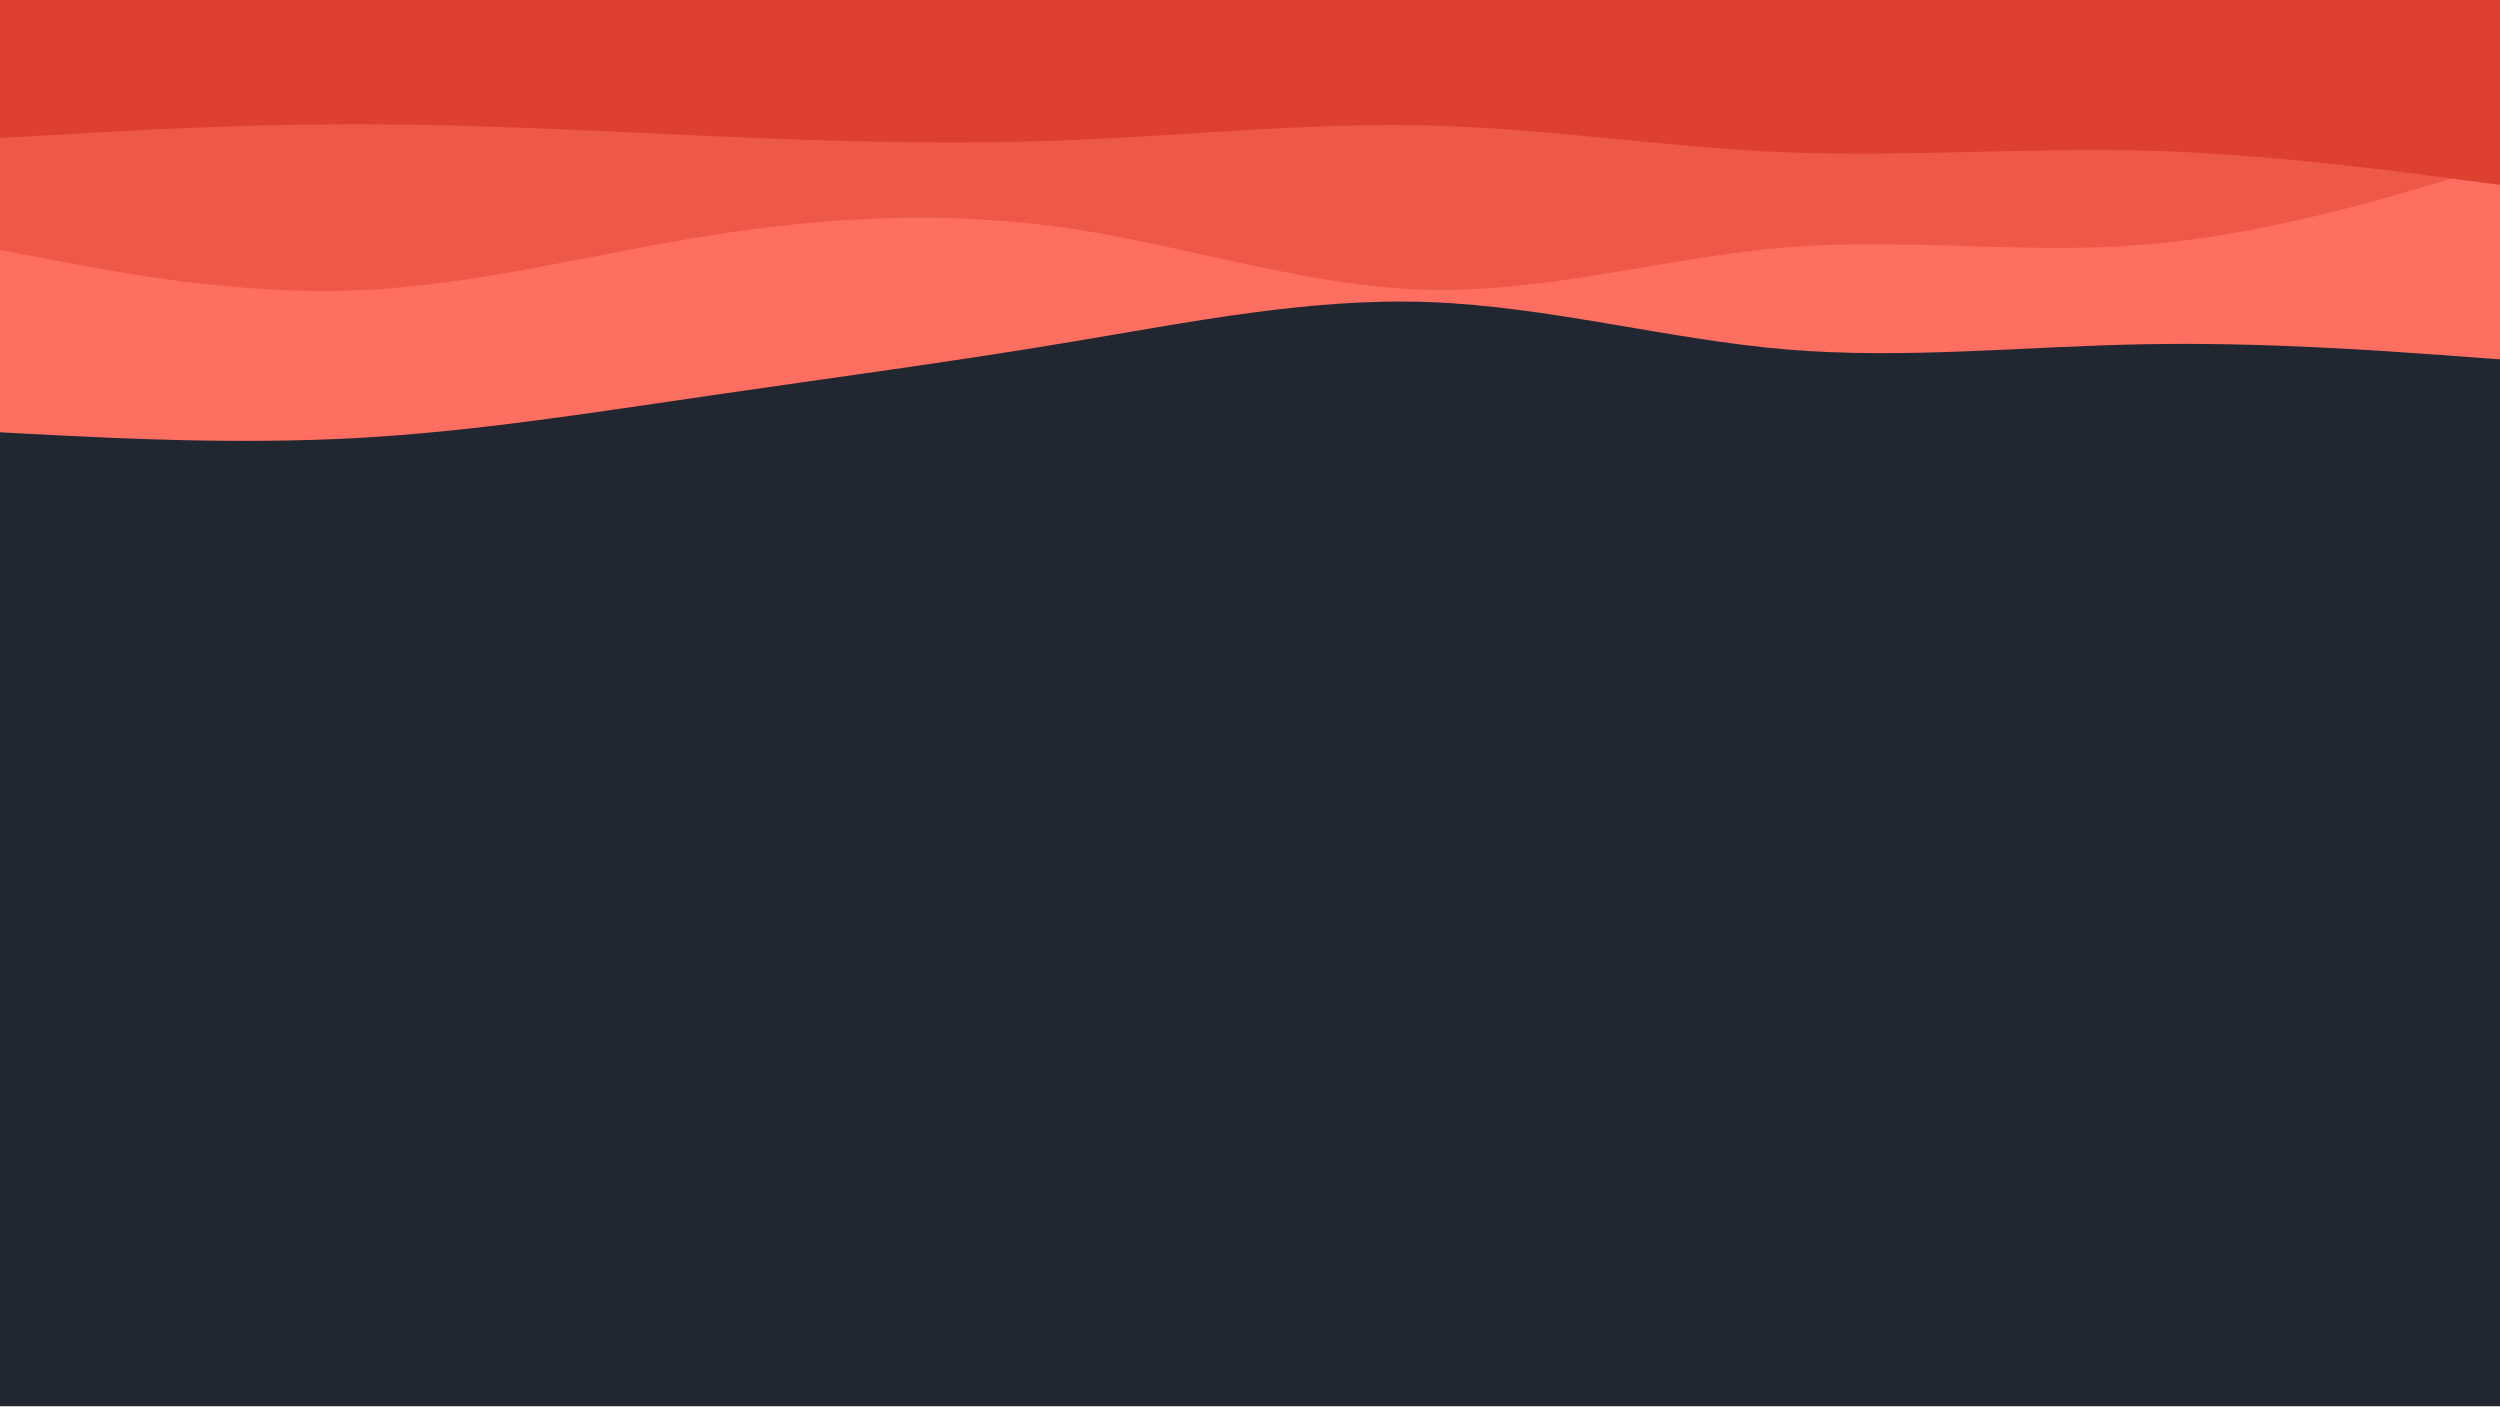
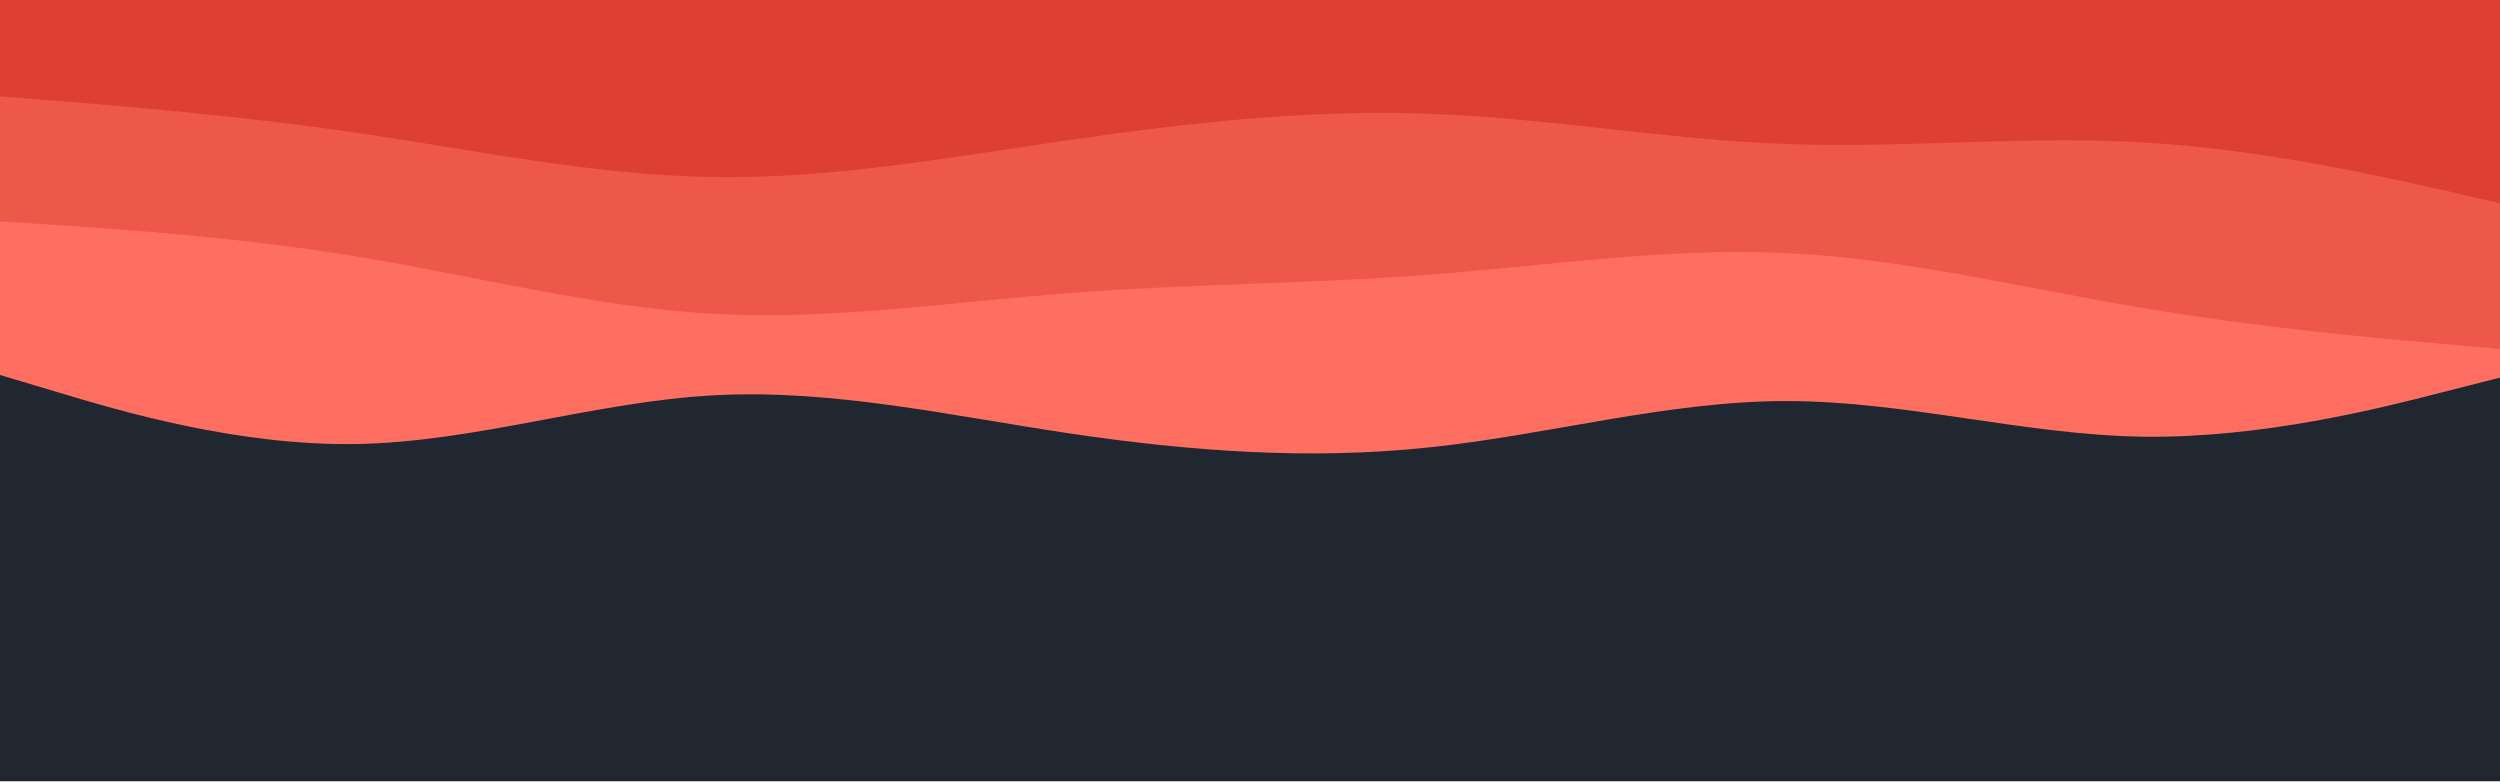
- <svg xmlns="http://www.w3.org/2000/svg" id="visual" viewBox="0 0 960 540" width="960" height="540" version="1.1">
-   <rect x="0" y="0" width="960" height="540" fill="#202731" />
-   <path d="M0 166L22.8 167.2C45.7 168.3 91.3 170.7 137 168.2C182.7 165.7 228.3 158.3 274 151.7C319.7 145 365.3 139 411.2 131.3C457 123.7 503 114.3 548.8 116C594.7 117.7 640.3 130.3 686 134.2C731.7 138 777.3 133 823 132.2C868.7 131.3 914.3 134.7 937.2 136.3L960 138L960 0L937.2 0C914.3 0 868.7 0 823 0C777.3 0 731.7 0 686 0C640.3 0 594.7 0 548.8 0C503 0 457 0 411.2 0C365.3 0 319.7 0 274 0C228.3 0 182.7 0 137 0C91.3 0 45.7 0 22.8 0L0 0Z" fill="#ff6f61" />
-   <path d="M0 96L22.8 100.3C45.7 104.7 91.3 113.3 137 111.5C182.7 109.7 228.3 97.3 274 90.2C319.7 83 365.3 81 411.2 87.8C457 94.7 503 110.3 548.8 111.3C594.7 112.3 640.3 98.7 686 95C731.7 91.3 777.3 97.7 823 94C868.7 90.3 914.3 76.7 937.2 69.8L960 63L960 0L937.2 0C914.3 0 868.7 0 823 0C777.3 0 731.7 0 686 0C640.3 0 594.7 0 548.8 0C503 0 457 0 411.2 0C365.3 0 319.7 0 274 0C228.3 0 182.7 0 137 0C91.3 0 45.7 0 22.8 0L0 0Z" fill="#ee5849" />
-   <path d="M0 53L22.8 51.7C45.7 50.3 91.3 47.7 137 47.7C182.7 47.7 228.3 50.3 274 52.3C319.7 54.3 365.3 55.7 411.2 53.8C457 52 503 47 548.8 48.2C594.7 49.3 640.3 56.7 686 58.5C731.7 60.3 777.3 56.7 823 57.8C868.7 59 914.3 65 937.2 68L960 71L960 0L937.2 0C914.3 0 868.7 0 823 0C777.3 0 731.7 0 686 0C640.3 0 594.7 0 548.8 0C503 0 457 0 411.2 0C365.3 0 319.7 0 274 0C228.3 0 182.7 0 137 0C91.3 0 45.7 0 22.8 0L0 0Z" fill="#dd3f31" />
+ <svg xmlns="http://www.w3.org/2000/svg" id="visual" viewBox="0 0 960 300" width="960" height="300" version="1.1">
+   <rect x="0" y="0" width="960" height="300" fill="#202731" />
+   <path d="M0 144L22.8 150.8C45.7 157.7 91.3 171.3 137 170.5C182.7 169.7 228.3 154.3 274 151.8C319.7 149.3 365.3 159.7 411.2 166.5C457 173.3 503 176.7 548.8 171.8C594.7 167 640.3 154 686 154C731.7 154 777.3 167 823 167.7C868.7 168.3 914.3 156.7 937.2 150.8L960 145L960 0L937.2 0C914.3 0 868.7 0 823 0C777.3 0 731.7 0 686 0C640.3 0 594.7 0 548.8 0C503 0 457 0 411.2 0C365.3 0 319.7 0 274 0C228.3 0 182.7 0 137 0C91.3 0 45.7 0 22.8 0L0 0Z" fill="#ff6f61" />
+   <path d="M0 85L22.8 86.5C45.7 88 91.3 91 137 98.5C182.7 106 228.3 118 274 120.5C319.7 123 365.3 116 411.2 112.5C457 109 503 109 548.8 105.5C594.7 102 640.3 95 686 97.2C731.7 99.3 777.3 110.7 823 118.3C868.7 126 914.3 130 937.2 132L960 134L960 0L937.2 0C914.3 0 868.7 0 823 0C777.3 0 731.7 0 686 0C640.3 0 594.7 0 548.8 0C503 0 457 0 411.2 0C365.3 0 319.7 0 274 0C228.3 0 182.7 0 137 0C91.3 0 45.7 0 22.8 0L0 0Z" fill="#ee5849" />
+   <path d="M0 37L22.8 38.8C45.7 40.7 91.3 44.3 137 51C182.7 57.7 228.3 67.3 274 68C319.7 68.7 365.3 60.3 411.2 53.7C457 47 503 42 548.8 43.7C594.7 45.3 640.3 53.7 686 55.3C731.7 57 777.3 52 823 54.7C868.7 57.3 914.3 67.7 937.2 72.8L960 78L960 0L937.2 0C914.3 0 868.7 0 823 0C777.3 0 731.7 0 686 0C640.3 0 594.7 0 548.8 0C503 0 457 0 411.2 0C365.3 0 319.7 0 274 0C228.3 0 182.7 0 137 0C91.3 0 45.7 0 22.8 0L0 0Z" fill="#dd3f31" />
</svg>
